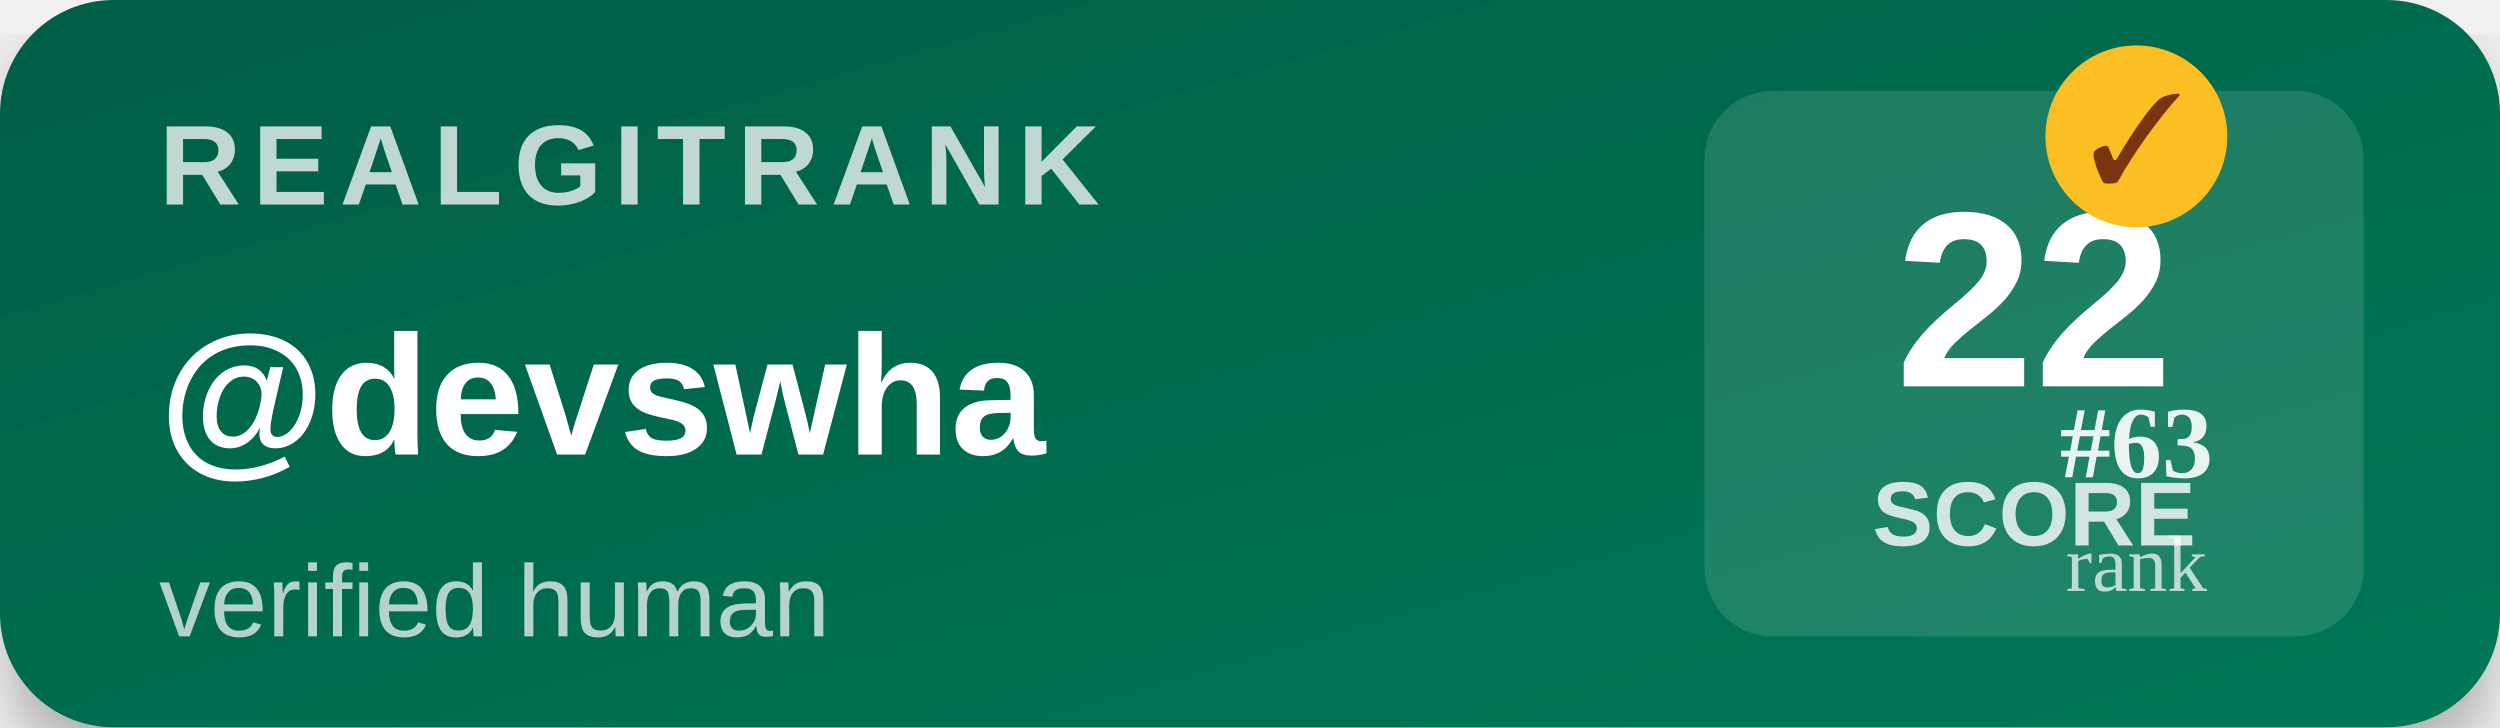
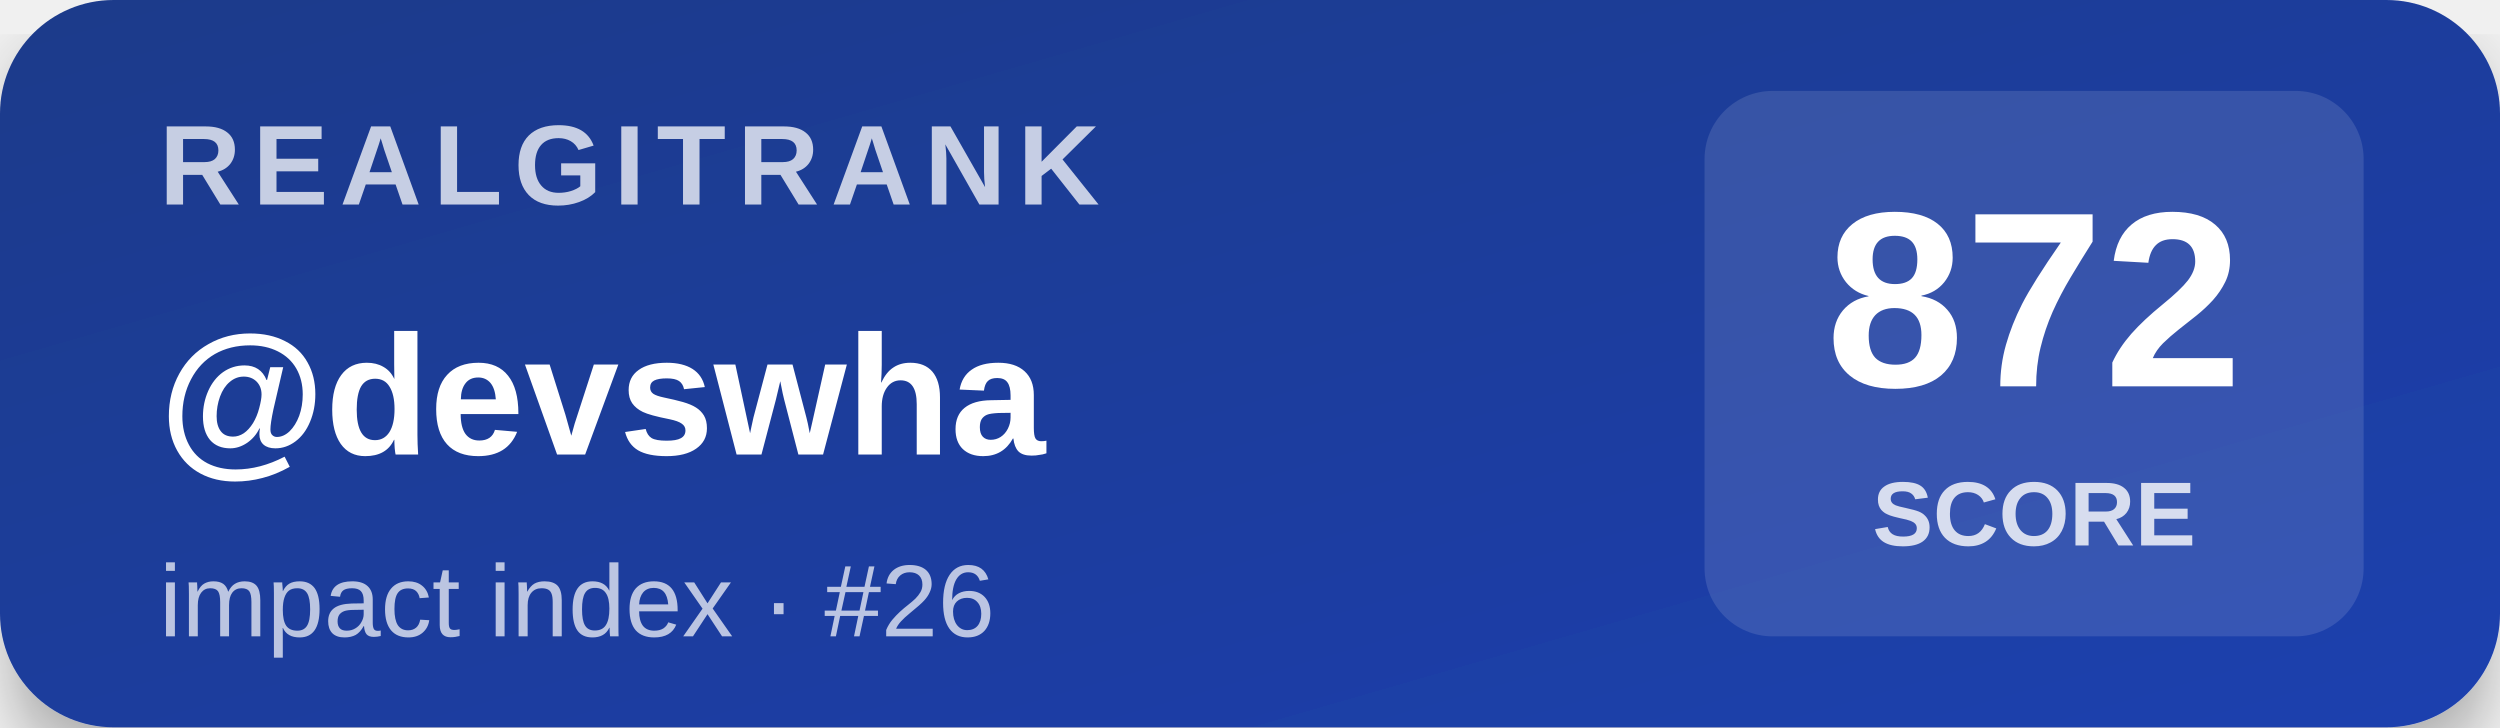
<svg xmlns="http://www.w3.org/2000/svg" width="220" height="64" viewBox="0 0 220 64">
  <defs>
    <linearGradient id="bg" x1="0" y1="0" x2="1" y2="1">
-       <stop offset="0%" stop-color="#065f46" />
-       <stop offset="100%" stop-color="#047857" />
+       <stop offset="0%" stop-color="#1e3a8a" />
+       <stop offset="100%" stop-color="#1e40af" />
    </linearGradient>
    <filter id="shadow">
      <feDropShadow dx="0" dy="3" stdDeviation="3" flood-opacity="0.3" />
    </filter>
  </defs>
  <rect width="220" height="64" rx="10" fill="url(#bg)" filter="url(#shadow)" />
  <text x="14" y="18" font-family="Segoe UI,Arial,sans-serif" font-size="10" font-weight="700" fill="#ffffff" opacity="0.75" letter-spacing="1">REALGITRANK</text>
  <text x="14" y="40" font-family="Segoe UI,Arial,sans-serif" font-size="15" font-weight="800" fill="#ffffff">@devswha</text>
-   <text x="14" y="56" font-family="Segoe UI,Arial,sans-serif" font-size="9" fill="#ffffff" opacity="0.7">verified human</text>
+   <text x="14" y="56" font-family="Segoe UI,Arial,sans-serif" font-size="9" fill="#ffffff" opacity="0.7">impact index · #26</text>
  <rect x="150" y="8" width="58" height="48" rx="6" fill="#ffffff" opacity="0.12" />
-   <text x="179" y="34" text-anchor="middle" font-family="Segoe UI,Arial,sans-serif" font-size="22" font-weight="900" fill="#ffffff">22</text>
+   <text x="179" y="34" text-anchor="middle" font-family="Segoe UI,Arial,sans-serif" font-size="22" font-weight="900" fill="#ffffff">872</text>
  <text x="179" y="48" text-anchor="middle" font-family="Segoe UI,Arial,sans-serif" font-size="8" font-weight="600" fill="#ffffff" opacity="0.8">SCORE</text>
-   <g transform="translate(188,12)">
-     <circle r="8" fill="#fbbf24" />
-     <text y="4" text-anchor="middle" font-size="11" font-weight="900" fill="#78350f">✓</text>
-   </g>
-   <text x="188" y="42" text-anchor="middle" font-size="9" font-weight="700" fill="#ffffff" opacity="0.9">#63</text>
-   <text x="188" y="52" text-anchor="middle" font-size="7" fill="#ffffff" opacity="0.7">rank</text>
</svg>
